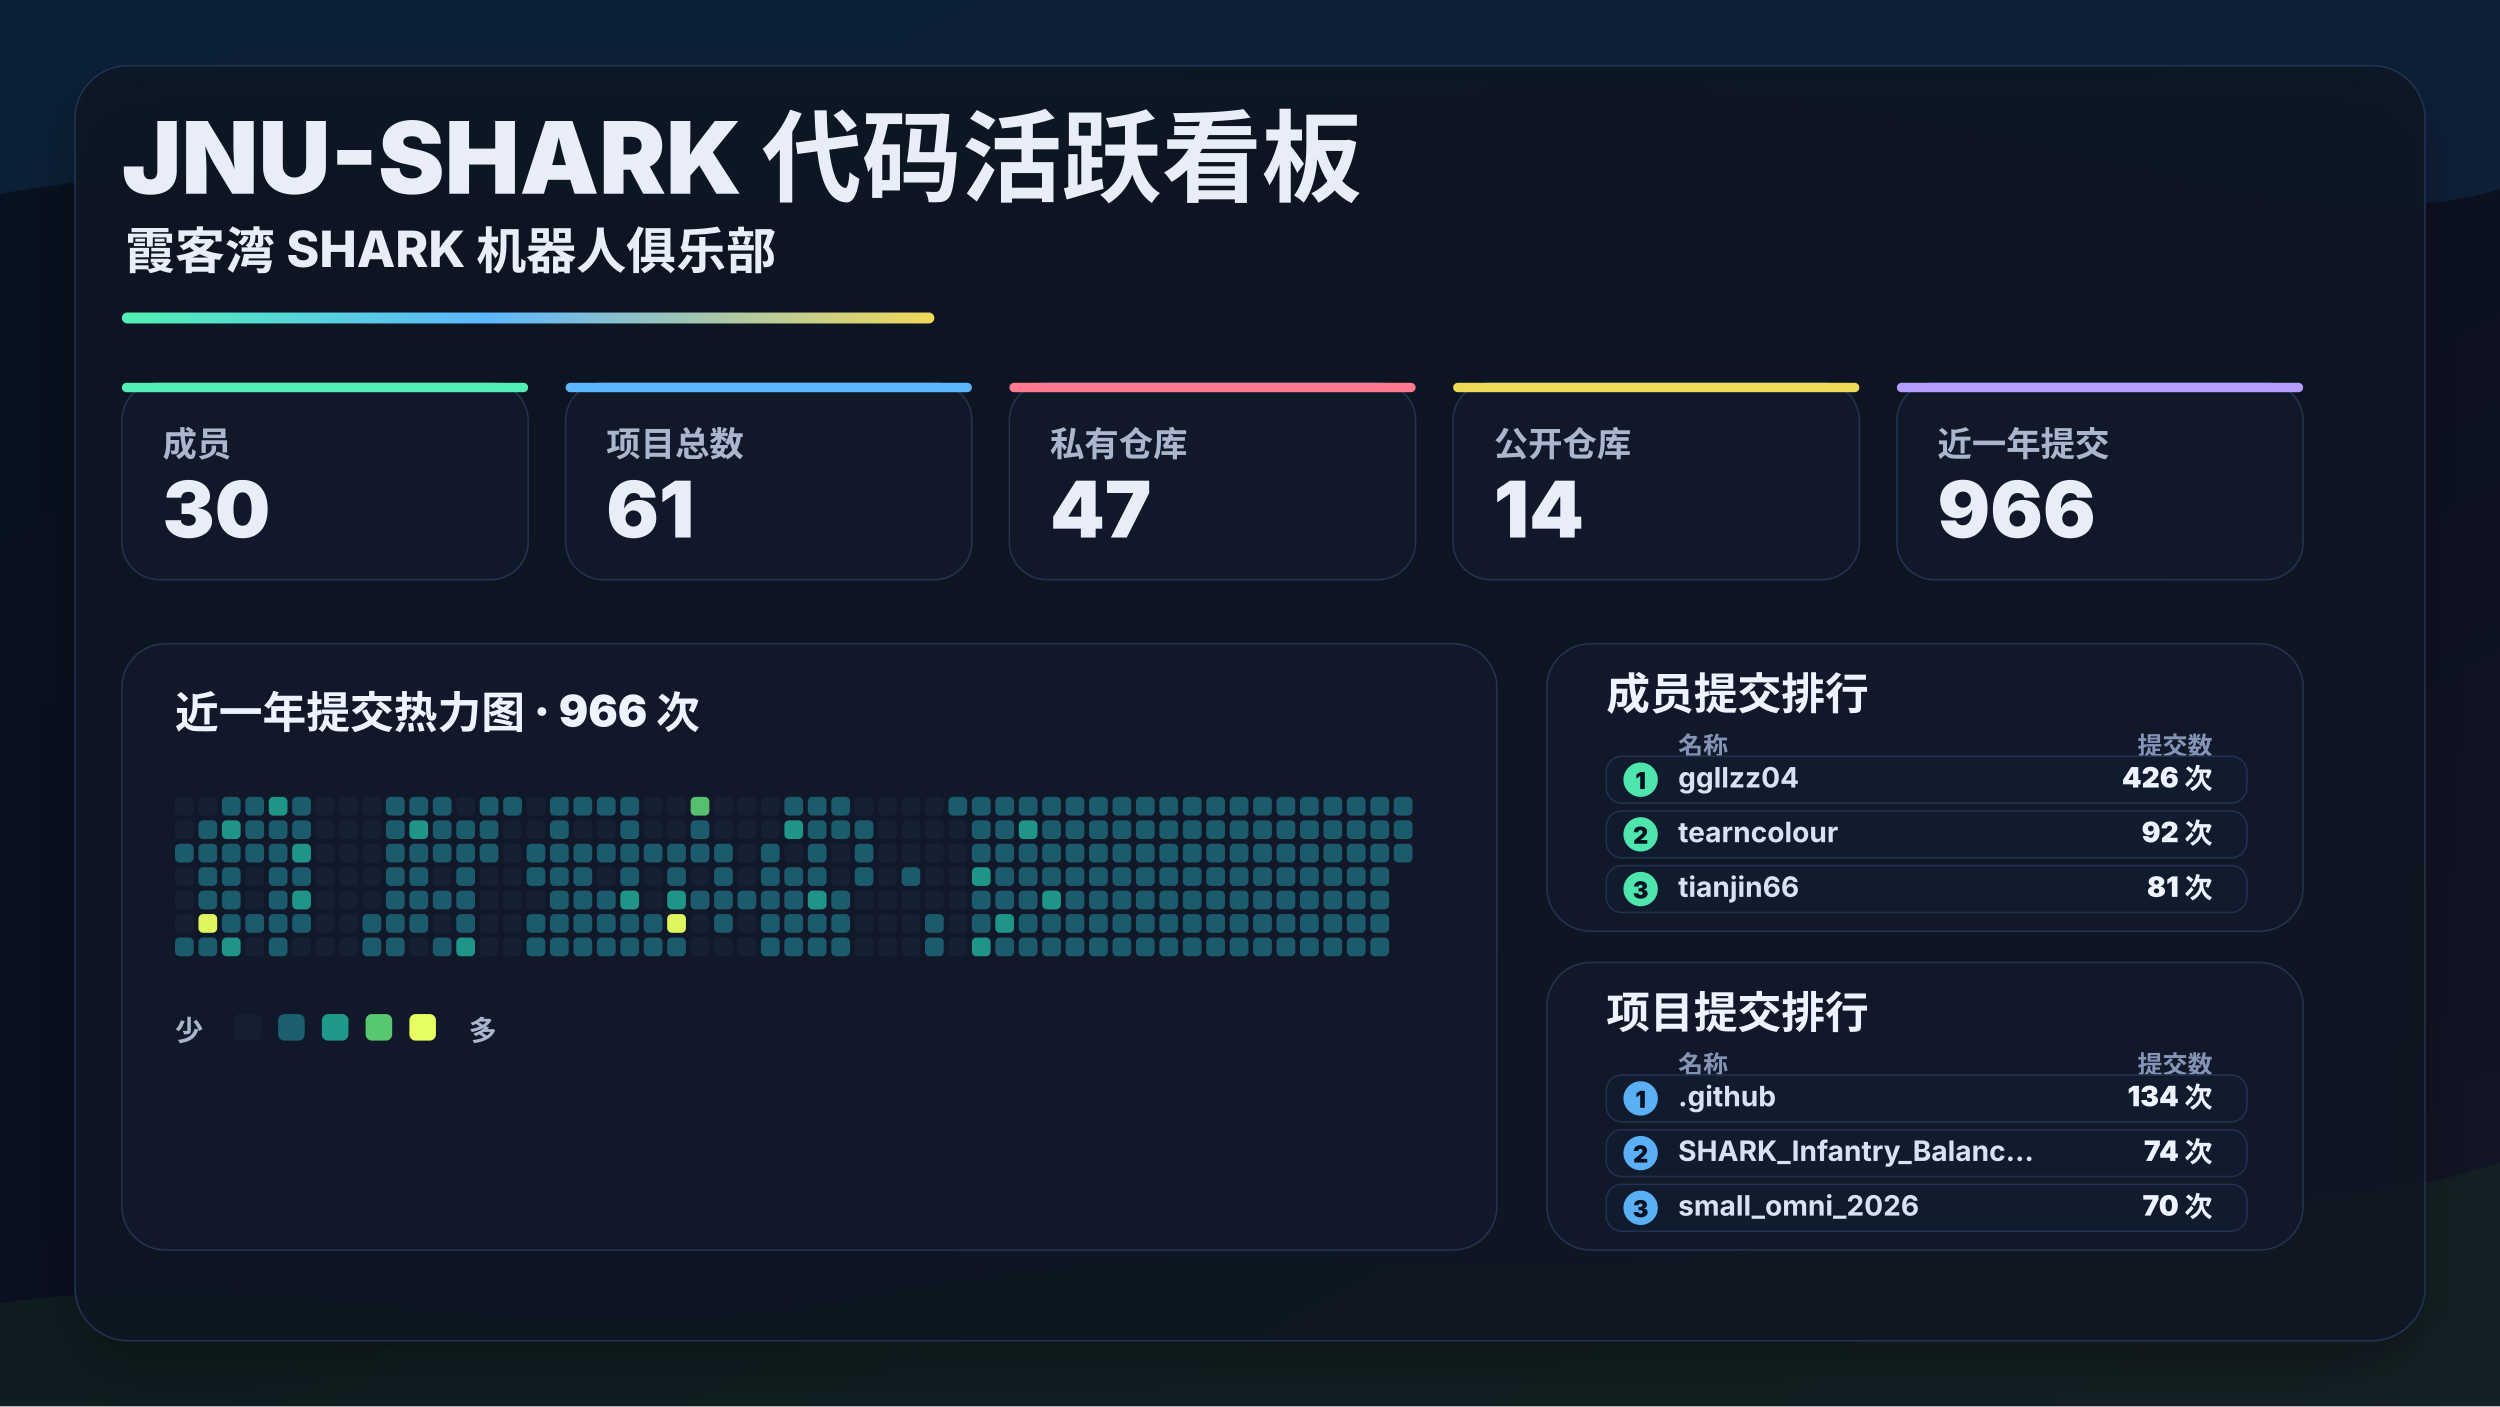
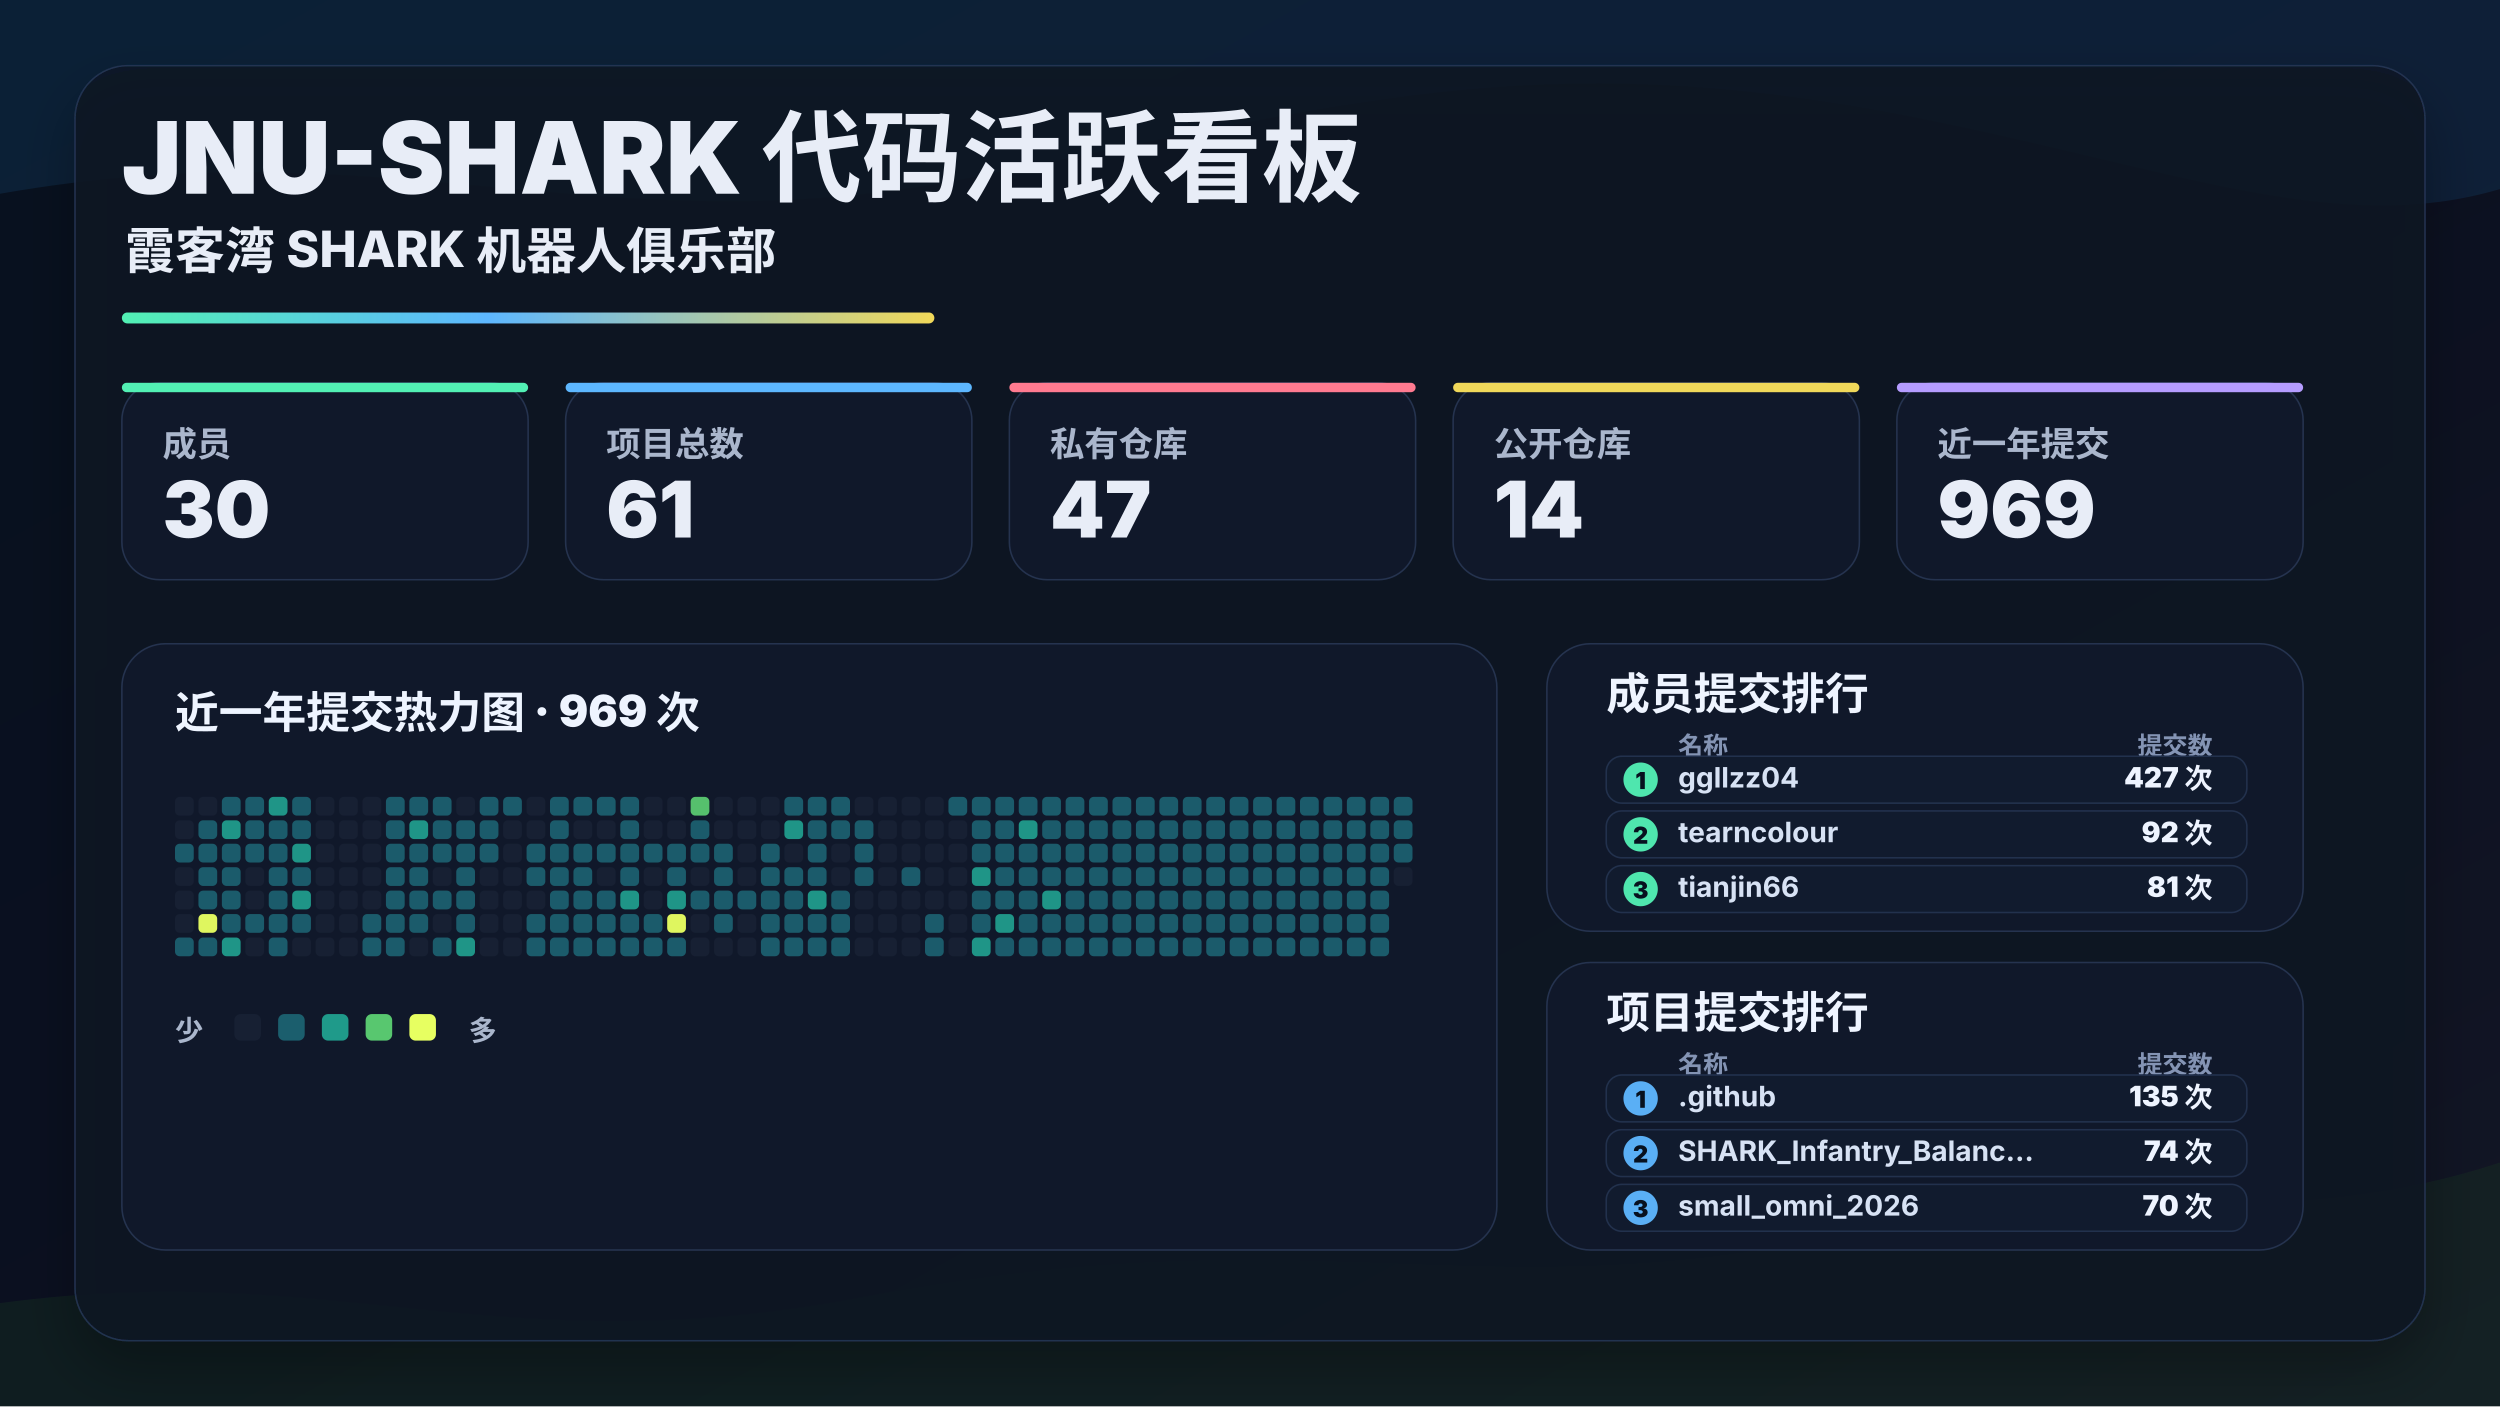
<svg xmlns="http://www.w3.org/2000/svg" width="1600" height="900" viewBox="0 0 1600 900" role="img" aria-labelledby="title desc">
  <defs>
    <linearGradient id="bg" x1="0" y1="0" x2="1" y2="1">
      <stop offset="0" stop-color="#07111f" />
      <stop offset="0.52" stop-color="#0b1020" />
      <stop offset="1" stop-color="#131625" />
    </linearGradient>
    <linearGradient id="hero" x1="0" y1="0" x2="1" y2="0">
      <stop offset="0" stop-color="#52f0b4" />
      <stop offset="0.45" stop-color="#5db7ff" />
      <stop offset="1" stop-color="#f0d85a" />
    </linearGradient>
    <filter id="softShadow" x="-10%" y="-10%" width="120%" height="120%">
      <feDropShadow dx="0" dy="18" stdDeviation="18" flood-color="#000000" flood-opacity="0.32" />
    </filter>
  </defs>
  <style>
    text { font-family: Inter, ui-sans-serif, system-ui, -apple-system, BlinkMacSystemFont, "Segoe UI", "PingFang SC", "Microsoft YaHei", sans-serif; fill: #e8edf7; }
    .title { font-size: 64px; font-weight: 900; letter-spacing: 0; }
    .subtitle { font-size: 32px; font-weight: 780; fill: #e8edf7; }
    .label { font-size: 22px; fill: #aab6cc; font-weight: 760; }
    .stat { font-size: 50px; font-weight: 900; }
    .section-title { font-size: 28px; font-weight: 860; fill: #eef4ff; }
    .table-head { font-size: 16px; fill: #8494b4; font-weight: 720; }
    .row-name { font-size: 18px; fill: #d7e2f4; font-weight: 720; }
    .row-value { font-size: 18px; fill: #eef4ff; font-weight: 860; }
    .rank { font-size: 15px; fill: #07111f; font-weight: 900; }
    .tiny { font-size: 18px; fill: #aab6cc; font-weight: 620; }
  </style>
  <rect width="1600" height="900" fill="url(#bg)" />
  <path d="M0 124 C250 80 385 160 620 114 C860 67 982 28 1220 74 C1392 108 1495 152 1600 121 L1600 0 L0 0 Z" fill="#12385c" opacity="0.38" />
  <path d="M0 834 C216 805 318 875 553 830 C835 776 935 837 1160 794 C1350 758 1464 789 1600 744 L1600 900 L0 900 Z" fill="#173622" opacity="0.36" />
  <g filter="url(#softShadow)">
    <rect x="48" y="42" width="1504" height="816" rx="34" fill="#0b1324" opacity="0.88" stroke="#263654" />
  </g>
  <text x="78" y="124" class="title">JNU-SHARK 代码活跃看板</text>
  <text x="80" y="172" class="subtitle">霞客湾 SHARK 机器人俱乐部</text>
  <rect x="78" y="200" width="520" height="7" rx="3.5" fill="url(#hero)" />
  <g>
    <rect x="78" y="245" width="260" height="126" rx="24" fill="#10182a" stroke="#25334f" />
    <rect x="78" y="245" width="260" height="6" rx="3" fill="#52f0b4" />
    <text x="104" y="292" class="label">成员</text>
    <text x="104" y="344" class="stat">30</text>
  </g>
  <g>
    <rect x="362" y="245" width="260" height="126" rx="24" fill="#10182a" stroke="#25334f" />
    <rect x="362" y="245" width="260" height="6" rx="3" fill="#5db7ff" />
    <text x="388" y="292" class="label">项目总数</text>
    <text x="388" y="344" class="stat">61</text>
  </g>
  <g>
    <rect x="646" y="245" width="260" height="126" rx="24" fill="#10182a" stroke="#25334f" />
    <rect x="646" y="245" width="260" height="6" rx="3" fill="#ff7a90" />
    <text x="672" y="292" class="label">私有仓库</text>
    <text x="672" y="344" class="stat">47</text>
  </g>
  <g>
    <rect x="930" y="245" width="260" height="126" rx="24" fill="#10182a" stroke="#25334f" />
    <rect x="930" y="245" width="260" height="6" rx="3" fill="#f0d85a" />
    <text x="956" y="292" class="label">公开仓库</text>
    <text x="956" y="344" class="stat">14</text>
  </g>
  <g>
    <rect x="1214" y="245" width="260" height="126" rx="24" fill="#10182a" stroke="#25334f" />
    <rect x="1214" y="245" width="260" height="6" rx="3" fill="#b59cff" />
    <text x="1240" y="292" class="label">近一年提交</text>
-     <text x="1240" y="344" class="stat">966</text>
+     <text x="1240" y="344" class="stat">969</text>
  </g>
  <rect x="78" y="412" width="880" height="388" rx="28" fill="#10182a" stroke="#25334f" />
-   <text x="112" y="466" class="section-title">近一年提交热力图 · 966 次</text>
+   <text x="112" y="466" class="section-title">近一年提交热力图 · 969 次</text>
  <rect x="112" y="510" width="12" height="12" rx="3" fill="#172033" opacity="0.96" />
  <rect x="112" y="525" width="12" height="12" rx="3" fill="#172033" opacity="0.96" />
  <rect x="112" y="540" width="12" height="12" rx="3" fill="#1b5e6d" opacity="0.96" />
  <rect x="112" y="555" width="12" height="12" rx="3" fill="#172033" opacity="0.96" />
  <rect x="112" y="570" width="12" height="12" rx="3" fill="#172033" opacity="0.96" />
  <rect x="112" y="585" width="12" height="12" rx="3" fill="#172033" opacity="0.96" />
  <rect x="112" y="600" width="12" height="12" rx="3" fill="#1b5e6d" opacity="0.96" />
  <rect x="127" y="510" width="12" height="12" rx="3" fill="#172033" opacity="0.96" />
  <rect x="127" y="525" width="12" height="12" rx="3" fill="#1b5e6d" opacity="0.96" />
  <rect x="127" y="540" width="12" height="12" rx="3" fill="#1b5e6d" opacity="0.96" />
  <rect x="127" y="555" width="12" height="12" rx="3" fill="#1b5e6d" opacity="0.96" />
  <rect x="127" y="570" width="12" height="12" rx="3" fill="#1b5e6d" opacity="0.96" />
  <rect x="127" y="585" width="12" height="12" rx="3" fill="#e7ff61" opacity="0.96" />
  <rect x="127" y="600" width="12" height="12" rx="3" fill="#1b5e6d" opacity="0.96" />
  <rect x="142" y="510" width="12" height="12" rx="3" fill="#1b5e6d" opacity="0.96" />
  <rect x="142" y="525" width="12" height="12" rx="3" fill="#1f9a8a" opacity="0.96" />
  <rect x="142" y="540" width="12" height="12" rx="3" fill="#1b5e6d" opacity="0.96" />
  <rect x="142" y="555" width="12" height="12" rx="3" fill="#1b5e6d" opacity="0.96" />
  <rect x="142" y="570" width="12" height="12" rx="3" fill="#1b5e6d" opacity="0.96" />
  <rect x="142" y="585" width="12" height="12" rx="3" fill="#1b5e6d" opacity="0.96" />
  <rect x="142" y="600" width="12" height="12" rx="3" fill="#1f9a8a" opacity="0.96" />
  <rect x="157" y="510" width="12" height="12" rx="3" fill="#1b5e6d" opacity="0.96" />
  <rect x="157" y="525" width="12" height="12" rx="3" fill="#1b5e6d" opacity="0.96" />
  <rect x="157" y="540" width="12" height="12" rx="3" fill="#1b5e6d" opacity="0.96" />
  <rect x="157" y="555" width="12" height="12" rx="3" fill="#172033" opacity="0.96" />
  <rect x="157" y="570" width="12" height="12" rx="3" fill="#172033" opacity="0.96" />
  <rect x="157" y="585" width="12" height="12" rx="3" fill="#1b5e6d" opacity="0.96" />
  <rect x="157" y="600" width="12" height="12" rx="3" fill="#172033" opacity="0.96" />
  <rect x="172" y="510" width="12" height="12" rx="3" fill="#1f9a8a" opacity="0.96" />
  <rect x="172" y="525" width="12" height="12" rx="3" fill="#1b5e6d" opacity="0.96" />
  <rect x="172" y="540" width="12" height="12" rx="3" fill="#1b5e6d" opacity="0.96" />
  <rect x="172" y="555" width="12" height="12" rx="3" fill="#1b5e6d" opacity="0.96" />
  <rect x="172" y="570" width="12" height="12" rx="3" fill="#1b5e6d" opacity="0.96" />
  <rect x="172" y="585" width="12" height="12" rx="3" fill="#1b5e6d" opacity="0.96" />
  <rect x="172" y="600" width="12" height="12" rx="3" fill="#1b5e6d" opacity="0.96" />
  <rect x="187" y="510" width="12" height="12" rx="3" fill="#1b5e6d" opacity="0.96" />
  <rect x="187" y="525" width="12" height="12" rx="3" fill="#1b5e6d" opacity="0.96" />
  <rect x="187" y="540" width="12" height="12" rx="3" fill="#1f9a8a" opacity="0.96" />
  <rect x="187" y="555" width="12" height="12" rx="3" fill="#1b5e6d" opacity="0.96" />
  <rect x="187" y="570" width="12" height="12" rx="3" fill="#1f9a8a" opacity="0.96" />
  <rect x="187" y="585" width="12" height="12" rx="3" fill="#1b5e6d" opacity="0.96" />
  <rect x="187" y="600" width="12" height="12" rx="3" fill="#172033" opacity="0.96" />
  <rect x="202" y="510" width="12" height="12" rx="3" fill="#172033" opacity="0.96" />
  <rect x="202" y="525" width="12" height="12" rx="3" fill="#172033" opacity="0.96" />
  <rect x="202" y="540" width="12" height="12" rx="3" fill="#172033" opacity="0.96" />
  <rect x="202" y="555" width="12" height="12" rx="3" fill="#172033" opacity="0.96" />
  <rect x="202" y="570" width="12" height="12" rx="3" fill="#172033" opacity="0.96" />
  <rect x="202" y="585" width="12" height="12" rx="3" fill="#172033" opacity="0.96" />
  <rect x="202" y="600" width="12" height="12" rx="3" fill="#172033" opacity="0.96" />
  <rect x="217" y="510" width="12" height="12" rx="3" fill="#172033" opacity="0.96" />
  <rect x="217" y="525" width="12" height="12" rx="3" fill="#172033" opacity="0.96" />
  <rect x="217" y="540" width="12" height="12" rx="3" fill="#172033" opacity="0.96" />
  <rect x="217" y="555" width="12" height="12" rx="3" fill="#172033" opacity="0.96" />
  <rect x="217" y="570" width="12" height="12" rx="3" fill="#172033" opacity="0.96" />
  <rect x="217" y="585" width="12" height="12" rx="3" fill="#172033" opacity="0.96" />
  <rect x="217" y="600" width="12" height="12" rx="3" fill="#172033" opacity="0.96" />
  <rect x="232" y="510" width="12" height="12" rx="3" fill="#172033" opacity="0.96" />
  <rect x="232" y="525" width="12" height="12" rx="3" fill="#172033" opacity="0.96" />
  <rect x="232" y="540" width="12" height="12" rx="3" fill="#172033" opacity="0.96" />
  <rect x="232" y="555" width="12" height="12" rx="3" fill="#172033" opacity="0.96" />
  <rect x="232" y="570" width="12" height="12" rx="3" fill="#172033" opacity="0.96" />
  <rect x="232" y="585" width="12" height="12" rx="3" fill="#1b5e6d" opacity="0.96" />
  <rect x="232" y="600" width="12" height="12" rx="3" fill="#1b5e6d" opacity="0.96" />
  <rect x="247" y="510" width="12" height="12" rx="3" fill="#1b5e6d" opacity="0.96" />
  <rect x="247" y="525" width="12" height="12" rx="3" fill="#1b5e6d" opacity="0.96" />
  <rect x="247" y="540" width="12" height="12" rx="3" fill="#1b5e6d" opacity="0.96" />
  <rect x="247" y="555" width="12" height="12" rx="3" fill="#1b5e6d" opacity="0.96" />
  <rect x="247" y="570" width="12" height="12" rx="3" fill="#1b5e6d" opacity="0.96" />
  <rect x="247" y="585" width="12" height="12" rx="3" fill="#1b5e6d" opacity="0.96" />
  <rect x="247" y="600" width="12" height="12" rx="3" fill="#1b5e6d" opacity="0.96" />
  <rect x="262" y="510" width="12" height="12" rx="3" fill="#1b5e6d" opacity="0.96" />
  <rect x="262" y="525" width="12" height="12" rx="3" fill="#1f9a8a" opacity="0.96" />
  <rect x="262" y="540" width="12" height="12" rx="3" fill="#1b5e6d" opacity="0.96" />
  <rect x="262" y="555" width="12" height="12" rx="3" fill="#1b5e6d" opacity="0.96" />
  <rect x="262" y="570" width="12" height="12" rx="3" fill="#1b5e6d" opacity="0.96" />
  <rect x="262" y="585" width="12" height="12" rx="3" fill="#1b5e6d" opacity="0.96" />
  <rect x="262" y="600" width="12" height="12" rx="3" fill="#172033" opacity="0.96" />
  <rect x="277" y="510" width="12" height="12" rx="3" fill="#1b5e6d" opacity="0.96" />
  <rect x="277" y="525" width="12" height="12" rx="3" fill="#1b5e6d" opacity="0.96" />
  <rect x="277" y="540" width="12" height="12" rx="3" fill="#1b5e6d" opacity="0.96" />
  <rect x="277" y="555" width="12" height="12" rx="3" fill="#172033" opacity="0.96" />
  <rect x="277" y="570" width="12" height="12" rx="3" fill="#1b5e6d" opacity="0.96" />
  <rect x="277" y="585" width="12" height="12" rx="3" fill="#172033" opacity="0.96" />
  <rect x="277" y="600" width="12" height="12" rx="3" fill="#1b5e6d" opacity="0.96" />
  <rect x="292" y="510" width="12" height="12" rx="3" fill="#172033" opacity="0.96" />
  <rect x="292" y="525" width="12" height="12" rx="3" fill="#1b5e6d" opacity="0.96" />
  <rect x="292" y="540" width="12" height="12" rx="3" fill="#1b5e6d" opacity="0.96" />
  <rect x="292" y="555" width="12" height="12" rx="3" fill="#1b5e6d" opacity="0.96" />
  <rect x="292" y="570" width="12" height="12" rx="3" fill="#1b5e6d" opacity="0.96" />
  <rect x="292" y="585" width="12" height="12" rx="3" fill="#1b5e6d" opacity="0.96" />
  <rect x="292" y="600" width="12" height="12" rx="3" fill="#1f9a8a" opacity="0.96" />
  <rect x="307" y="510" width="12" height="12" rx="3" fill="#1b5e6d" opacity="0.96" />
  <rect x="307" y="525" width="12" height="12" rx="3" fill="#1b5e6d" opacity="0.96" />
  <rect x="307" y="540" width="12" height="12" rx="3" fill="#1b5e6d" opacity="0.96" />
  <rect x="307" y="555" width="12" height="12" rx="3" fill="#172033" opacity="0.96" />
  <rect x="307" y="570" width="12" height="12" rx="3" fill="#172033" opacity="0.96" />
  <rect x="307" y="585" width="12" height="12" rx="3" fill="#172033" opacity="0.96" />
  <rect x="307" y="600" width="12" height="12" rx="3" fill="#172033" opacity="0.96" />
  <rect x="322" y="510" width="12" height="12" rx="3" fill="#1b5e6d" opacity="0.96" />
  <rect x="322" y="525" width="12" height="12" rx="3" fill="#172033" opacity="0.96" />
  <rect x="322" y="540" width="12" height="12" rx="3" fill="#172033" opacity="0.96" />
  <rect x="322" y="555" width="12" height="12" rx="3" fill="#172033" opacity="0.96" />
  <rect x="322" y="570" width="12" height="12" rx="3" fill="#172033" opacity="0.96" />
  <rect x="322" y="585" width="12" height="12" rx="3" fill="#172033" opacity="0.96" />
  <rect x="322" y="600" width="12" height="12" rx="3" fill="#172033" opacity="0.96" />
  <rect x="337" y="510" width="12" height="12" rx="3" fill="#172033" opacity="0.96" />
  <rect x="337" y="525" width="12" height="12" rx="3" fill="#172033" opacity="0.96" />
  <rect x="337" y="540" width="12" height="12" rx="3" fill="#1b5e6d" opacity="0.96" />
  <rect x="337" y="555" width="12" height="12" rx="3" fill="#1b5e6d" opacity="0.96" />
  <rect x="337" y="570" width="12" height="12" rx="3" fill="#172033" opacity="0.96" />
  <rect x="337" y="585" width="12" height="12" rx="3" fill="#1b5e6d" opacity="0.96" />
  <rect x="337" y="600" width="12" height="12" rx="3" fill="#1b5e6d" opacity="0.96" />
  <rect x="352" y="510" width="12" height="12" rx="3" fill="#1b5e6d" opacity="0.96" />
  <rect x="352" y="525" width="12" height="12" rx="3" fill="#1b5e6d" opacity="0.96" />
  <rect x="352" y="540" width="12" height="12" rx="3" fill="#1b5e6d" opacity="0.96" />
  <rect x="352" y="555" width="12" height="12" rx="3" fill="#1b5e6d" opacity="0.96" />
  <rect x="352" y="570" width="12" height="12" rx="3" fill="#1b5e6d" opacity="0.96" />
  <rect x="352" y="585" width="12" height="12" rx="3" fill="#1b5e6d" opacity="0.96" />
  <rect x="352" y="600" width="12" height="12" rx="3" fill="#1b5e6d" opacity="0.96" />
  <rect x="367" y="510" width="12" height="12" rx="3" fill="#1b5e6d" opacity="0.96" />
  <rect x="367" y="525" width="12" height="12" rx="3" fill="#172033" opacity="0.96" />
  <rect x="367" y="540" width="12" height="12" rx="3" fill="#1b5e6d" opacity="0.96" />
  <rect x="367" y="555" width="12" height="12" rx="3" fill="#1b5e6d" opacity="0.96" />
  <rect x="367" y="570" width="12" height="12" rx="3" fill="#1b5e6d" opacity="0.96" />
  <rect x="367" y="585" width="12" height="12" rx="3" fill="#1b5e6d" opacity="0.96" />
  <rect x="367" y="600" width="12" height="12" rx="3" fill="#1b5e6d" opacity="0.96" />
  <rect x="382" y="510" width="12" height="12" rx="3" fill="#1b5e6d" opacity="0.96" />
  <rect x="382" y="525" width="12" height="12" rx="3" fill="#172033" opacity="0.96" />
  <rect x="382" y="540" width="12" height="12" rx="3" fill="#1b5e6d" opacity="0.96" />
  <rect x="382" y="555" width="12" height="12" rx="3" fill="#172033" opacity="0.96" />
  <rect x="382" y="570" width="12" height="12" rx="3" fill="#1b5e6d" opacity="0.96" />
  <rect x="382" y="585" width="12" height="12" rx="3" fill="#1b5e6d" opacity="0.96" />
  <rect x="382" y="600" width="12" height="12" rx="3" fill="#1b5e6d" opacity="0.96" />
  <rect x="397" y="510" width="12" height="12" rx="3" fill="#1b5e6d" opacity="0.96" />
  <rect x="397" y="525" width="12" height="12" rx="3" fill="#1b5e6d" opacity="0.96" />
  <rect x="397" y="540" width="12" height="12" rx="3" fill="#1b5e6d" opacity="0.96" />
  <rect x="397" y="555" width="12" height="12" rx="3" fill="#1b5e6d" opacity="0.96" />
  <rect x="397" y="570" width="12" height="12" rx="3" fill="#1f9a8a" opacity="0.96" />
  <rect x="397" y="585" width="12" height="12" rx="3" fill="#1b5e6d" opacity="0.96" />
  <rect x="397" y="600" width="12" height="12" rx="3" fill="#1b5e6d" opacity="0.96" />
  <rect x="412" y="510" width="12" height="12" rx="3" fill="#172033" opacity="0.96" />
  <rect x="412" y="525" width="12" height="12" rx="3" fill="#172033" opacity="0.96" />
  <rect x="412" y="540" width="12" height="12" rx="3" fill="#1b5e6d" opacity="0.96" />
  <rect x="412" y="555" width="12" height="12" rx="3" fill="#172033" opacity="0.96" />
  <rect x="412" y="570" width="12" height="12" rx="3" fill="#172033" opacity="0.96" />
  <rect x="412" y="585" width="12" height="12" rx="3" fill="#1b5e6d" opacity="0.96" />
  <rect x="412" y="600" width="12" height="12" rx="3" fill="#1b5e6d" opacity="0.96" />
  <rect x="427" y="510" width="12" height="12" rx="3" fill="#172033" opacity="0.96" />
  <rect x="427" y="525" width="12" height="12" rx="3" fill="#172033" opacity="0.96" />
  <rect x="427" y="540" width="12" height="12" rx="3" fill="#1b5e6d" opacity="0.96" />
  <rect x="427" y="555" width="12" height="12" rx="3" fill="#1b5e6d" opacity="0.96" />
  <rect x="427" y="570" width="12" height="12" rx="3" fill="#1f9a8a" opacity="0.96" />
  <rect x="427" y="585" width="12" height="12" rx="3" fill="#e7ff61" opacity="0.96" />
  <rect x="427" y="600" width="12" height="12" rx="3" fill="#1b5e6d" opacity="0.96" />
  <rect x="442" y="510" width="12" height="12" rx="3" fill="#58c76f" opacity="0.96" />
  <rect x="442" y="525" width="12" height="12" rx="3" fill="#1b5e6d" opacity="0.96" />
  <rect x="442" y="540" width="12" height="12" rx="3" fill="#1b5e6d" opacity="0.96" />
  <rect x="442" y="555" width="12" height="12" rx="3" fill="#172033" opacity="0.96" />
  <rect x="442" y="570" width="12" height="12" rx="3" fill="#1b5e6d" opacity="0.96" />
  <rect x="442" y="585" width="12" height="12" rx="3" fill="#172033" opacity="0.96" />
  <rect x="442" y="600" width="12" height="12" rx="3" fill="#172033" opacity="0.96" />
  <rect x="457" y="510" width="12" height="12" rx="3" fill="#172033" opacity="0.96" />
  <rect x="457" y="525" width="12" height="12" rx="3" fill="#172033" opacity="0.96" />
  <rect x="457" y="540" width="12" height="12" rx="3" fill="#1b5e6d" opacity="0.96" />
  <rect x="457" y="555" width="12" height="12" rx="3" fill="#1b5e6d" opacity="0.96" />
  <rect x="457" y="570" width="12" height="12" rx="3" fill="#1b5e6d" opacity="0.96" />
  <rect x="457" y="585" width="12" height="12" rx="3" fill="#1b5e6d" opacity="0.96" />
  <rect x="457" y="600" width="12" height="12" rx="3" fill="#172033" opacity="0.96" />
  <rect x="472" y="510" width="12" height="12" rx="3" fill="#172033" opacity="0.96" />
  <rect x="472" y="525" width="12" height="12" rx="3" fill="#172033" opacity="0.96" />
  <rect x="472" y="540" width="12" height="12" rx="3" fill="#172033" opacity="0.96" />
  <rect x="472" y="555" width="12" height="12" rx="3" fill="#172033" opacity="0.96" />
  <rect x="472" y="570" width="12" height="12" rx="3" fill="#1b5e6d" opacity="0.96" />
  <rect x="472" y="585" width="12" height="12" rx="3" fill="#172033" opacity="0.96" />
  <rect x="472" y="600" width="12" height="12" rx="3" fill="#172033" opacity="0.96" />
  <rect x="487" y="510" width="12" height="12" rx="3" fill="#172033" opacity="0.96" />
  <rect x="487" y="525" width="12" height="12" rx="3" fill="#172033" opacity="0.96" />
  <rect x="487" y="540" width="12" height="12" rx="3" fill="#1b5e6d" opacity="0.96" />
  <rect x="487" y="555" width="12" height="12" rx="3" fill="#1b5e6d" opacity="0.96" />
  <rect x="487" y="570" width="12" height="12" rx="3" fill="#1b5e6d" opacity="0.96" />
  <rect x="487" y="585" width="12" height="12" rx="3" fill="#1b5e6d" opacity="0.96" />
  <rect x="487" y="600" width="12" height="12" rx="3" fill="#1b5e6d" opacity="0.96" />
  <rect x="502" y="510" width="12" height="12" rx="3" fill="#1b5e6d" opacity="0.96" />
  <rect x="502" y="525" width="12" height="12" rx="3" fill="#1f9a8a" opacity="0.96" />
  <rect x="502" y="540" width="12" height="12" rx="3" fill="#172033" opacity="0.96" />
  <rect x="502" y="555" width="12" height="12" rx="3" fill="#1b5e6d" opacity="0.96" />
  <rect x="502" y="570" width="12" height="12" rx="3" fill="#1b5e6d" opacity="0.96" />
  <rect x="502" y="585" width="12" height="12" rx="3" fill="#1b5e6d" opacity="0.96" />
  <rect x="502" y="600" width="12" height="12" rx="3" fill="#1b5e6d" opacity="0.96" />
  <rect x="517" y="510" width="12" height="12" rx="3" fill="#1b5e6d" opacity="0.96" />
  <rect x="517" y="525" width="12" height="12" rx="3" fill="#1b5e6d" opacity="0.96" />
  <rect x="517" y="540" width="12" height="12" rx="3" fill="#1b5e6d" opacity="0.96" />
  <rect x="517" y="555" width="12" height="12" rx="3" fill="#1b5e6d" opacity="0.96" />
  <rect x="517" y="570" width="12" height="12" rx="3" fill="#1f9a8a" opacity="0.96" />
  <rect x="517" y="585" width="12" height="12" rx="3" fill="#1b5e6d" opacity="0.96" />
  <rect x="517" y="600" width="12" height="12" rx="3" fill="#1b5e6d" opacity="0.96" />
  <rect x="532" y="510" width="12" height="12" rx="3" fill="#1b5e6d" opacity="0.96" />
  <rect x="532" y="525" width="12" height="12" rx="3" fill="#1b5e6d" opacity="0.96" />
  <rect x="532" y="540" width="12" height="12" rx="3" fill="#172033" opacity="0.96" />
  <rect x="532" y="555" width="12" height="12" rx="3" fill="#172033" opacity="0.96" />
  <rect x="532" y="570" width="12" height="12" rx="3" fill="#1b5e6d" opacity="0.96" />
  <rect x="532" y="585" width="12" height="12" rx="3" fill="#1b5e6d" opacity="0.96" />
  <rect x="532" y="600" width="12" height="12" rx="3" fill="#1b5e6d" opacity="0.96" />
  <rect x="547" y="510" width="12" height="12" rx="3" fill="#172033" opacity="0.96" />
  <rect x="547" y="525" width="12" height="12" rx="3" fill="#1b5e6d" opacity="0.96" />
  <rect x="547" y="540" width="12" height="12" rx="3" fill="#1b5e6d" opacity="0.96" />
  <rect x="547" y="555" width="12" height="12" rx="3" fill="#1b5e6d" opacity="0.96" />
  <rect x="547" y="570" width="12" height="12" rx="3" fill="#172033" opacity="0.96" />
  <rect x="547" y="585" width="12" height="12" rx="3" fill="#172033" opacity="0.96" />
  <rect x="547" y="600" width="12" height="12" rx="3" fill="#172033" opacity="0.96" />
  <rect x="562" y="510" width="12" height="12" rx="3" fill="#172033" opacity="0.96" />
  <rect x="562" y="525" width="12" height="12" rx="3" fill="#172033" opacity="0.96" />
  <rect x="562" y="540" width="12" height="12" rx="3" fill="#172033" opacity="0.96" />
  <rect x="562" y="555" width="12" height="12" rx="3" fill="#172033" opacity="0.96" />
  <rect x="562" y="570" width="12" height="12" rx="3" fill="#172033" opacity="0.96" />
  <rect x="562" y="585" width="12" height="12" rx="3" fill="#172033" opacity="0.96" />
  <rect x="562" y="600" width="12" height="12" rx="3" fill="#172033" opacity="0.96" />
  <rect x="577" y="510" width="12" height="12" rx="3" fill="#172033" opacity="0.96" />
  <rect x="577" y="525" width="12" height="12" rx="3" fill="#172033" opacity="0.96" />
  <rect x="577" y="540" width="12" height="12" rx="3" fill="#172033" opacity="0.96" />
  <rect x="577" y="555" width="12" height="12" rx="3" fill="#1b5e6d" opacity="0.96" />
  <rect x="577" y="570" width="12" height="12" rx="3" fill="#172033" opacity="0.96" />
  <rect x="577" y="585" width="12" height="12" rx="3" fill="#172033" opacity="0.96" />
  <rect x="577" y="600" width="12" height="12" rx="3" fill="#172033" opacity="0.96" />
  <rect x="592" y="510" width="12" height="12" rx="3" fill="#172033" opacity="0.96" />
  <rect x="592" y="525" width="12" height="12" rx="3" fill="#172033" opacity="0.96" />
  <rect x="592" y="540" width="12" height="12" rx="3" fill="#172033" opacity="0.96" />
  <rect x="592" y="555" width="12" height="12" rx="3" fill="#172033" opacity="0.96" />
  <rect x="592" y="570" width="12" height="12" rx="3" fill="#172033" opacity="0.96" />
  <rect x="592" y="585" width="12" height="12" rx="3" fill="#1b5e6d" opacity="0.96" />
  <rect x="592" y="600" width="12" height="12" rx="3" fill="#1b5e6d" opacity="0.96" />
  <rect x="607" y="510" width="12" height="12" rx="3" fill="#1b5e6d" opacity="0.96" />
  <rect x="607" y="525" width="12" height="12" rx="3" fill="#172033" opacity="0.96" />
  <rect x="607" y="540" width="12" height="12" rx="3" fill="#172033" opacity="0.96" />
  <rect x="607" y="555" width="12" height="12" rx="3" fill="#172033" opacity="0.96" />
  <rect x="607" y="570" width="12" height="12" rx="3" fill="#172033" opacity="0.96" />
  <rect x="607" y="585" width="12" height="12" rx="3" fill="#172033" opacity="0.96" />
  <rect x="607" y="600" width="12" height="12" rx="3" fill="#172033" opacity="0.96" />
  <rect x="622" y="510" width="12" height="12" rx="3" fill="#1b5e6d" opacity="0.96" />
  <rect x="622" y="525" width="12" height="12" rx="3" fill="#1b5e6d" opacity="0.96" />
  <rect x="622" y="540" width="12" height="12" rx="3" fill="#1b5e6d" opacity="0.96" />
  <rect x="622" y="555" width="12" height="12" rx="3" fill="#1f9a8a" opacity="0.96" />
  <rect x="622" y="570" width="12" height="12" rx="3" fill="#1b5e6d" opacity="0.96" />
  <rect x="622" y="585" width="12" height="12" rx="3" fill="#1b5e6d" opacity="0.96" />
  <rect x="622" y="600" width="12" height="12" rx="3" fill="#1f9a8a" opacity="0.96" />
  <rect x="637" y="510" width="12" height="12" rx="3" fill="#1b5e6d" opacity="0.96" />
  <rect x="637" y="525" width="12" height="12" rx="3" fill="#1b5e6d" opacity="0.96" />
  <rect x="637" y="540" width="12" height="12" rx="3" fill="#1b5e6d" opacity="0.96" />
  <rect x="637" y="555" width="12" height="12" rx="3" fill="#1b5e6d" opacity="0.96" />
  <rect x="637" y="570" width="12" height="12" rx="3" fill="#1b5e6d" opacity="0.96" />
  <rect x="637" y="585" width="12" height="12" rx="3" fill="#1f9a8a" opacity="0.96" />
  <rect x="637" y="600" width="12" height="12" rx="3" fill="#1b5e6d" opacity="0.96" />
  <rect x="652" y="510" width="12" height="12" rx="3" fill="#1b5e6d" opacity="0.96" />
  <rect x="652" y="525" width="12" height="12" rx="3" fill="#1f9a8a" opacity="0.96" />
  <rect x="652" y="540" width="12" height="12" rx="3" fill="#1b5e6d" opacity="0.96" />
  <rect x="652" y="555" width="12" height="12" rx="3" fill="#1b5e6d" opacity="0.96" />
  <rect x="652" y="570" width="12" height="12" rx="3" fill="#1b5e6d" opacity="0.96" />
  <rect x="652" y="585" width="12" height="12" rx="3" fill="#1b5e6d" opacity="0.96" />
  <rect x="652" y="600" width="12" height="12" rx="3" fill="#1b5e6d" opacity="0.96" />
  <rect x="667" y="510" width="12" height="12" rx="3" fill="#1b5e6d" opacity="0.96" />
  <rect x="667" y="525" width="12" height="12" rx="3" fill="#1b5e6d" opacity="0.96" />
  <rect x="667" y="540" width="12" height="12" rx="3" fill="#1b5e6d" opacity="0.96" />
  <rect x="667" y="555" width="12" height="12" rx="3" fill="#1b5e6d" opacity="0.96" />
  <rect x="667" y="570" width="12" height="12" rx="3" fill="#1f9a8a" opacity="0.96" />
  <rect x="667" y="585" width="12" height="12" rx="3" fill="#1b5e6d" opacity="0.96" />
  <rect x="667" y="600" width="12" height="12" rx="3" fill="#1b5e6d" opacity="0.96" />
  <rect x="682" y="510" width="12" height="12" rx="3" fill="#1b5e6d" opacity="0.96" />
  <rect x="682" y="525" width="12" height="12" rx="3" fill="#1b5e6d" opacity="0.96" />
  <rect x="682" y="540" width="12" height="12" rx="3" fill="#1b5e6d" opacity="0.96" />
  <rect x="682" y="555" width="12" height="12" rx="3" fill="#1b5e6d" opacity="0.96" />
  <rect x="682" y="570" width="12" height="12" rx="3" fill="#1b5e6d" opacity="0.96" />
  <rect x="682" y="585" width="12" height="12" rx="3" fill="#1b5e6d" opacity="0.96" />
  <rect x="682" y="600" width="12" height="12" rx="3" fill="#1b5e6d" opacity="0.96" />
  <rect x="697" y="510" width="12" height="12" rx="3" fill="#1b5e6d" opacity="0.96" />
  <rect x="697" y="525" width="12" height="12" rx="3" fill="#1b5e6d" opacity="0.96" />
  <rect x="697" y="540" width="12" height="12" rx="3" fill="#1b5e6d" opacity="0.96" />
  <rect x="697" y="555" width="12" height="12" rx="3" fill="#1b5e6d" opacity="0.96" />
  <rect x="697" y="570" width="12" height="12" rx="3" fill="#1b5e6d" opacity="0.96" />
  <rect x="697" y="585" width="12" height="12" rx="3" fill="#1b5e6d" opacity="0.96" />
  <rect x="697" y="600" width="12" height="12" rx="3" fill="#1b5e6d" opacity="0.96" />
  <rect x="712" y="510" width="12" height="12" rx="3" fill="#1b5e6d" opacity="0.96" />
  <rect x="712" y="525" width="12" height="12" rx="3" fill="#1b5e6d" opacity="0.96" />
  <rect x="712" y="540" width="12" height="12" rx="3" fill="#1b5e6d" opacity="0.96" />
  <rect x="712" y="555" width="12" height="12" rx="3" fill="#1b5e6d" opacity="0.96" />
  <rect x="712" y="570" width="12" height="12" rx="3" fill="#1b5e6d" opacity="0.96" />
  <rect x="712" y="585" width="12" height="12" rx="3" fill="#1b5e6d" opacity="0.96" />
  <rect x="712" y="600" width="12" height="12" rx="3" fill="#1b5e6d" opacity="0.96" />
  <rect x="727" y="510" width="12" height="12" rx="3" fill="#1b5e6d" opacity="0.96" />
  <rect x="727" y="525" width="12" height="12" rx="3" fill="#1b5e6d" opacity="0.96" />
  <rect x="727" y="540" width="12" height="12" rx="3" fill="#1b5e6d" opacity="0.96" />
  <rect x="727" y="555" width="12" height="12" rx="3" fill="#1b5e6d" opacity="0.96" />
  <rect x="727" y="570" width="12" height="12" rx="3" fill="#1b5e6d" opacity="0.96" />
  <rect x="727" y="585" width="12" height="12" rx="3" fill="#1b5e6d" opacity="0.96" />
  <rect x="727" y="600" width="12" height="12" rx="3" fill="#1b5e6d" opacity="0.96" />
  <rect x="742" y="510" width="12" height="12" rx="3" fill="#1b5e6d" opacity="0.96" />
  <rect x="742" y="525" width="12" height="12" rx="3" fill="#1b5e6d" opacity="0.96" />
  <rect x="742" y="540" width="12" height="12" rx="3" fill="#1b5e6d" opacity="0.96" />
  <rect x="742" y="555" width="12" height="12" rx="3" fill="#1b5e6d" opacity="0.96" />
  <rect x="742" y="570" width="12" height="12" rx="3" fill="#1b5e6d" opacity="0.96" />
  <rect x="742" y="585" width="12" height="12" rx="3" fill="#1b5e6d" opacity="0.96" />
  <rect x="742" y="600" width="12" height="12" rx="3" fill="#1b5e6d" opacity="0.96" />
  <rect x="757" y="510" width="12" height="12" rx="3" fill="#1b5e6d" opacity="0.96" />
  <rect x="757" y="525" width="12" height="12" rx="3" fill="#1b5e6d" opacity="0.96" />
  <rect x="757" y="540" width="12" height="12" rx="3" fill="#1b5e6d" opacity="0.96" />
  <rect x="757" y="555" width="12" height="12" rx="3" fill="#1b5e6d" opacity="0.96" />
  <rect x="757" y="570" width="12" height="12" rx="3" fill="#1b5e6d" opacity="0.96" />
  <rect x="757" y="585" width="12" height="12" rx="3" fill="#1b5e6d" opacity="0.96" />
  <rect x="757" y="600" width="12" height="12" rx="3" fill="#1b5e6d" opacity="0.96" />
  <rect x="772" y="510" width="12" height="12" rx="3" fill="#1b5e6d" opacity="0.96" />
  <rect x="772" y="525" width="12" height="12" rx="3" fill="#1b5e6d" opacity="0.96" />
  <rect x="772" y="540" width="12" height="12" rx="3" fill="#1b5e6d" opacity="0.96" />
  <rect x="772" y="555" width="12" height="12" rx="3" fill="#1b5e6d" opacity="0.96" />
  <rect x="772" y="570" width="12" height="12" rx="3" fill="#1b5e6d" opacity="0.96" />
  <rect x="772" y="585" width="12" height="12" rx="3" fill="#1b5e6d" opacity="0.96" />
  <rect x="772" y="600" width="12" height="12" rx="3" fill="#1b5e6d" opacity="0.96" />
  <rect x="787" y="510" width="12" height="12" rx="3" fill="#1b5e6d" opacity="0.96" />
  <rect x="787" y="525" width="12" height="12" rx="3" fill="#1b5e6d" opacity="0.96" />
  <rect x="787" y="540" width="12" height="12" rx="3" fill="#1b5e6d" opacity="0.96" />
  <rect x="787" y="555" width="12" height="12" rx="3" fill="#1b5e6d" opacity="0.96" />
  <rect x="787" y="570" width="12" height="12" rx="3" fill="#1b5e6d" opacity="0.96" />
  <rect x="787" y="585" width="12" height="12" rx="3" fill="#1b5e6d" opacity="0.96" />
  <rect x="787" y="600" width="12" height="12" rx="3" fill="#1b5e6d" opacity="0.96" />
  <rect x="802" y="510" width="12" height="12" rx="3" fill="#1b5e6d" opacity="0.96" />
  <rect x="802" y="525" width="12" height="12" rx="3" fill="#1b5e6d" opacity="0.96" />
  <rect x="802" y="540" width="12" height="12" rx="3" fill="#1b5e6d" opacity="0.96" />
  <rect x="802" y="555" width="12" height="12" rx="3" fill="#1b5e6d" opacity="0.96" />
  <rect x="802" y="570" width="12" height="12" rx="3" fill="#1b5e6d" opacity="0.96" />
  <rect x="802" y="585" width="12" height="12" rx="3" fill="#1b5e6d" opacity="0.96" />
  <rect x="802" y="600" width="12" height="12" rx="3" fill="#1b5e6d" opacity="0.96" />
  <rect x="817" y="510" width="12" height="12" rx="3" fill="#1b5e6d" opacity="0.96" />
  <rect x="817" y="525" width="12" height="12" rx="3" fill="#1b5e6d" opacity="0.96" />
  <rect x="817" y="540" width="12" height="12" rx="3" fill="#1b5e6d" opacity="0.96" />
  <rect x="817" y="555" width="12" height="12" rx="3" fill="#1b5e6d" opacity="0.96" />
  <rect x="817" y="570" width="12" height="12" rx="3" fill="#1b5e6d" opacity="0.96" />
  <rect x="817" y="585" width="12" height="12" rx="3" fill="#1b5e6d" opacity="0.96" />
  <rect x="817" y="600" width="12" height="12" rx="3" fill="#1b5e6d" opacity="0.96" />
  <rect x="832" y="510" width="12" height="12" rx="3" fill="#1b5e6d" opacity="0.96" />
  <rect x="832" y="525" width="12" height="12" rx="3" fill="#1b5e6d" opacity="0.96" />
  <rect x="832" y="540" width="12" height="12" rx="3" fill="#1b5e6d" opacity="0.96" />
  <rect x="832" y="555" width="12" height="12" rx="3" fill="#1b5e6d" opacity="0.96" />
  <rect x="832" y="570" width="12" height="12" rx="3" fill="#1b5e6d" opacity="0.96" />
  <rect x="832" y="585" width="12" height="12" rx="3" fill="#1b5e6d" opacity="0.96" />
  <rect x="832" y="600" width="12" height="12" rx="3" fill="#1b5e6d" opacity="0.96" />
  <rect x="847" y="510" width="12" height="12" rx="3" fill="#1b5e6d" opacity="0.96" />
  <rect x="847" y="525" width="12" height="12" rx="3" fill="#1b5e6d" opacity="0.96" />
  <rect x="847" y="540" width="12" height="12" rx="3" fill="#1b5e6d" opacity="0.96" />
  <rect x="847" y="555" width="12" height="12" rx="3" fill="#1b5e6d" opacity="0.96" />
  <rect x="847" y="570" width="12" height="12" rx="3" fill="#1b5e6d" opacity="0.96" />
  <rect x="847" y="585" width="12" height="12" rx="3" fill="#1b5e6d" opacity="0.96" />
  <rect x="847" y="600" width="12" height="12" rx="3" fill="#1b5e6d" opacity="0.96" />
  <rect x="862" y="510" width="12" height="12" rx="3" fill="#1b5e6d" opacity="0.96" />
  <rect x="862" y="525" width="12" height="12" rx="3" fill="#1b5e6d" opacity="0.96" />
  <rect x="862" y="540" width="12" height="12" rx="3" fill="#1b5e6d" opacity="0.96" />
  <rect x="862" y="555" width="12" height="12" rx="3" fill="#1b5e6d" opacity="0.96" />
  <rect x="862" y="570" width="12" height="12" rx="3" fill="#1b5e6d" opacity="0.96" />
  <rect x="862" y="585" width="12" height="12" rx="3" fill="#1b5e6d" opacity="0.96" />
  <rect x="862" y="600" width="12" height="12" rx="3" fill="#1b5e6d" opacity="0.96" />
  <rect x="877" y="510" width="12" height="12" rx="3" fill="#1b5e6d" opacity="0.96" />
  <rect x="877" y="525" width="12" height="12" rx="3" fill="#1b5e6d" opacity="0.96" />
  <rect x="877" y="540" width="12" height="12" rx="3" fill="#1b5e6d" opacity="0.96" />
  <rect x="877" y="555" width="12" height="12" rx="3" fill="#1b5e6d" opacity="0.96" />
  <rect x="877" y="570" width="12" height="12" rx="3" fill="#1b5e6d" opacity="0.96" />
  <rect x="877" y="585" width="12" height="12" rx="3" fill="#1b5e6d" opacity="0.96" />
  <rect x="877" y="600" width="12" height="12" rx="3" fill="#1b5e6d" opacity="0.96" />
  <rect x="892" y="510" width="12" height="12" rx="3" fill="#1b5e6d" opacity="0.96" />
  <rect x="892" y="525" width="12" height="12" rx="3" fill="#1b5e6d" opacity="0.96" />
  <rect x="892" y="540" width="12" height="12" rx="3" fill="#1b5e6d" opacity="0.96" />
+   <rect x="892" y="555" width="12" height="12" rx="3" fill="#172033" opacity="0.96" />
  <text x="112" y="666" class="tiny">少</text>
  <rect x="150" y="649" width="17" height="17" rx="4" fill="#172033" />
  <rect x="178" y="649" width="17" height="17" rx="4" fill="#1b5e6d" />
  <rect x="206" y="649" width="17" height="17" rx="4" fill="#1f9a8a" />
  <rect x="234" y="649" width="17" height="17" rx="4" fill="#58c76f" />
  <rect x="262" y="649" width="17" height="17" rx="4" fill="#e7ff61" />
  <text x="300" y="666" class="tiny">多</text>
  <rect x="990" y="412" width="484" height="184" rx="28" fill="#10182a" stroke="#25334f" />
  <text x="1028" y="454" class="section-title">成员提交排行</text>
  <text x="1074" y="483" class="table-head">名称</text>
  <text x="1416" y="483" class="table-head" text-anchor="end">提交数</text>
  <g>
    <rect x="1028" y="484" width="410" height="30" rx="10" fill="#111b2e" stroke="#22314d" />
    <circle cx="1050" cy="499" r="11" fill="#52f0b4" opacity="0.95" />
    <text x="1050" y="505" class="rank" text-anchor="middle">1</text>
    <text x="1074" y="504" class="row-name">ggllzz04</text>
-     <text x="1416" y="504" class="row-value" text-anchor="end">426 次</text>
+     <text x="1416" y="504" class="row-value" text-anchor="end">427 次</text>
  </g>
  <g>
    <rect x="1028" y="519" width="410" height="30" rx="10" fill="#111b2e" stroke="#22314d" />
    <circle cx="1050" cy="534" r="11" fill="#52f0b4" opacity="0.95" />
    <text x="1050" y="540" class="rank" text-anchor="middle">2</text>
    <text x="1074" y="539" class="row-name">tearncolour</text>
    <text x="1416" y="539" class="row-value" text-anchor="end">92 次</text>
  </g>
  <g>
    <rect x="1028" y="554" width="410" height="30" rx="10" fill="#111b2e" stroke="#22314d" />
    <circle cx="1050" cy="569" r="11" fill="#52f0b4" opacity="0.95" />
    <text x="1050" y="575" class="rank" text-anchor="middle">3</text>
    <text x="1074" y="574" class="row-name">tianjin66</text>
    <text x="1416" y="574" class="row-value" text-anchor="end">81 次</text>
  </g>
  <rect x="990" y="616" width="484" height="184" rx="28" fill="#10182a" stroke="#25334f" />
  <text x="1028" y="658" class="section-title">项目提交排行</text>
  <text x="1074" y="687" class="table-head">名称</text>
  <text x="1416" y="687" class="table-head" text-anchor="end">提交数</text>
  <g>
    <rect x="1028" y="688" width="410" height="30" rx="10" fill="#111b2e" stroke="#22314d" />
    <circle cx="1050" cy="703" r="11" fill="#5db7ff" opacity="0.95" />
    <text x="1050" y="709" class="rank" text-anchor="middle">1</text>
    <text x="1074" y="708" class="row-name">.github</text>
-     <text x="1416" y="708" class="row-value" text-anchor="end">134 次</text>
+     <text x="1416" y="708" class="row-value" text-anchor="end">135 次</text>
  </g>
  <g>
    <rect x="1028" y="723" width="410" height="30" rx="10" fill="#111b2e" stroke="#22314d" />
    <circle cx="1050" cy="738" r="11" fill="#5db7ff" opacity="0.95" />
    <text x="1050" y="744" class="rank" text-anchor="middle">2</text>
    <text x="1074" y="743" class="row-name">SHARK_Infantry_Balanc...</text>
    <text x="1416" y="743" class="row-value" text-anchor="end">74 次</text>
  </g>
  <g>
    <rect x="1028" y="758" width="410" height="30" rx="10" fill="#111b2e" stroke="#22314d" />
    <circle cx="1050" cy="773" r="11" fill="#5db7ff" opacity="0.95" />
    <text x="1050" y="779" class="rank" text-anchor="middle">3</text>
    <text x="1074" y="778" class="row-name">small_omni_2026</text>
    <text x="1416" y="778" class="row-value" text-anchor="end">70 次</text>
  </g>
</svg>
